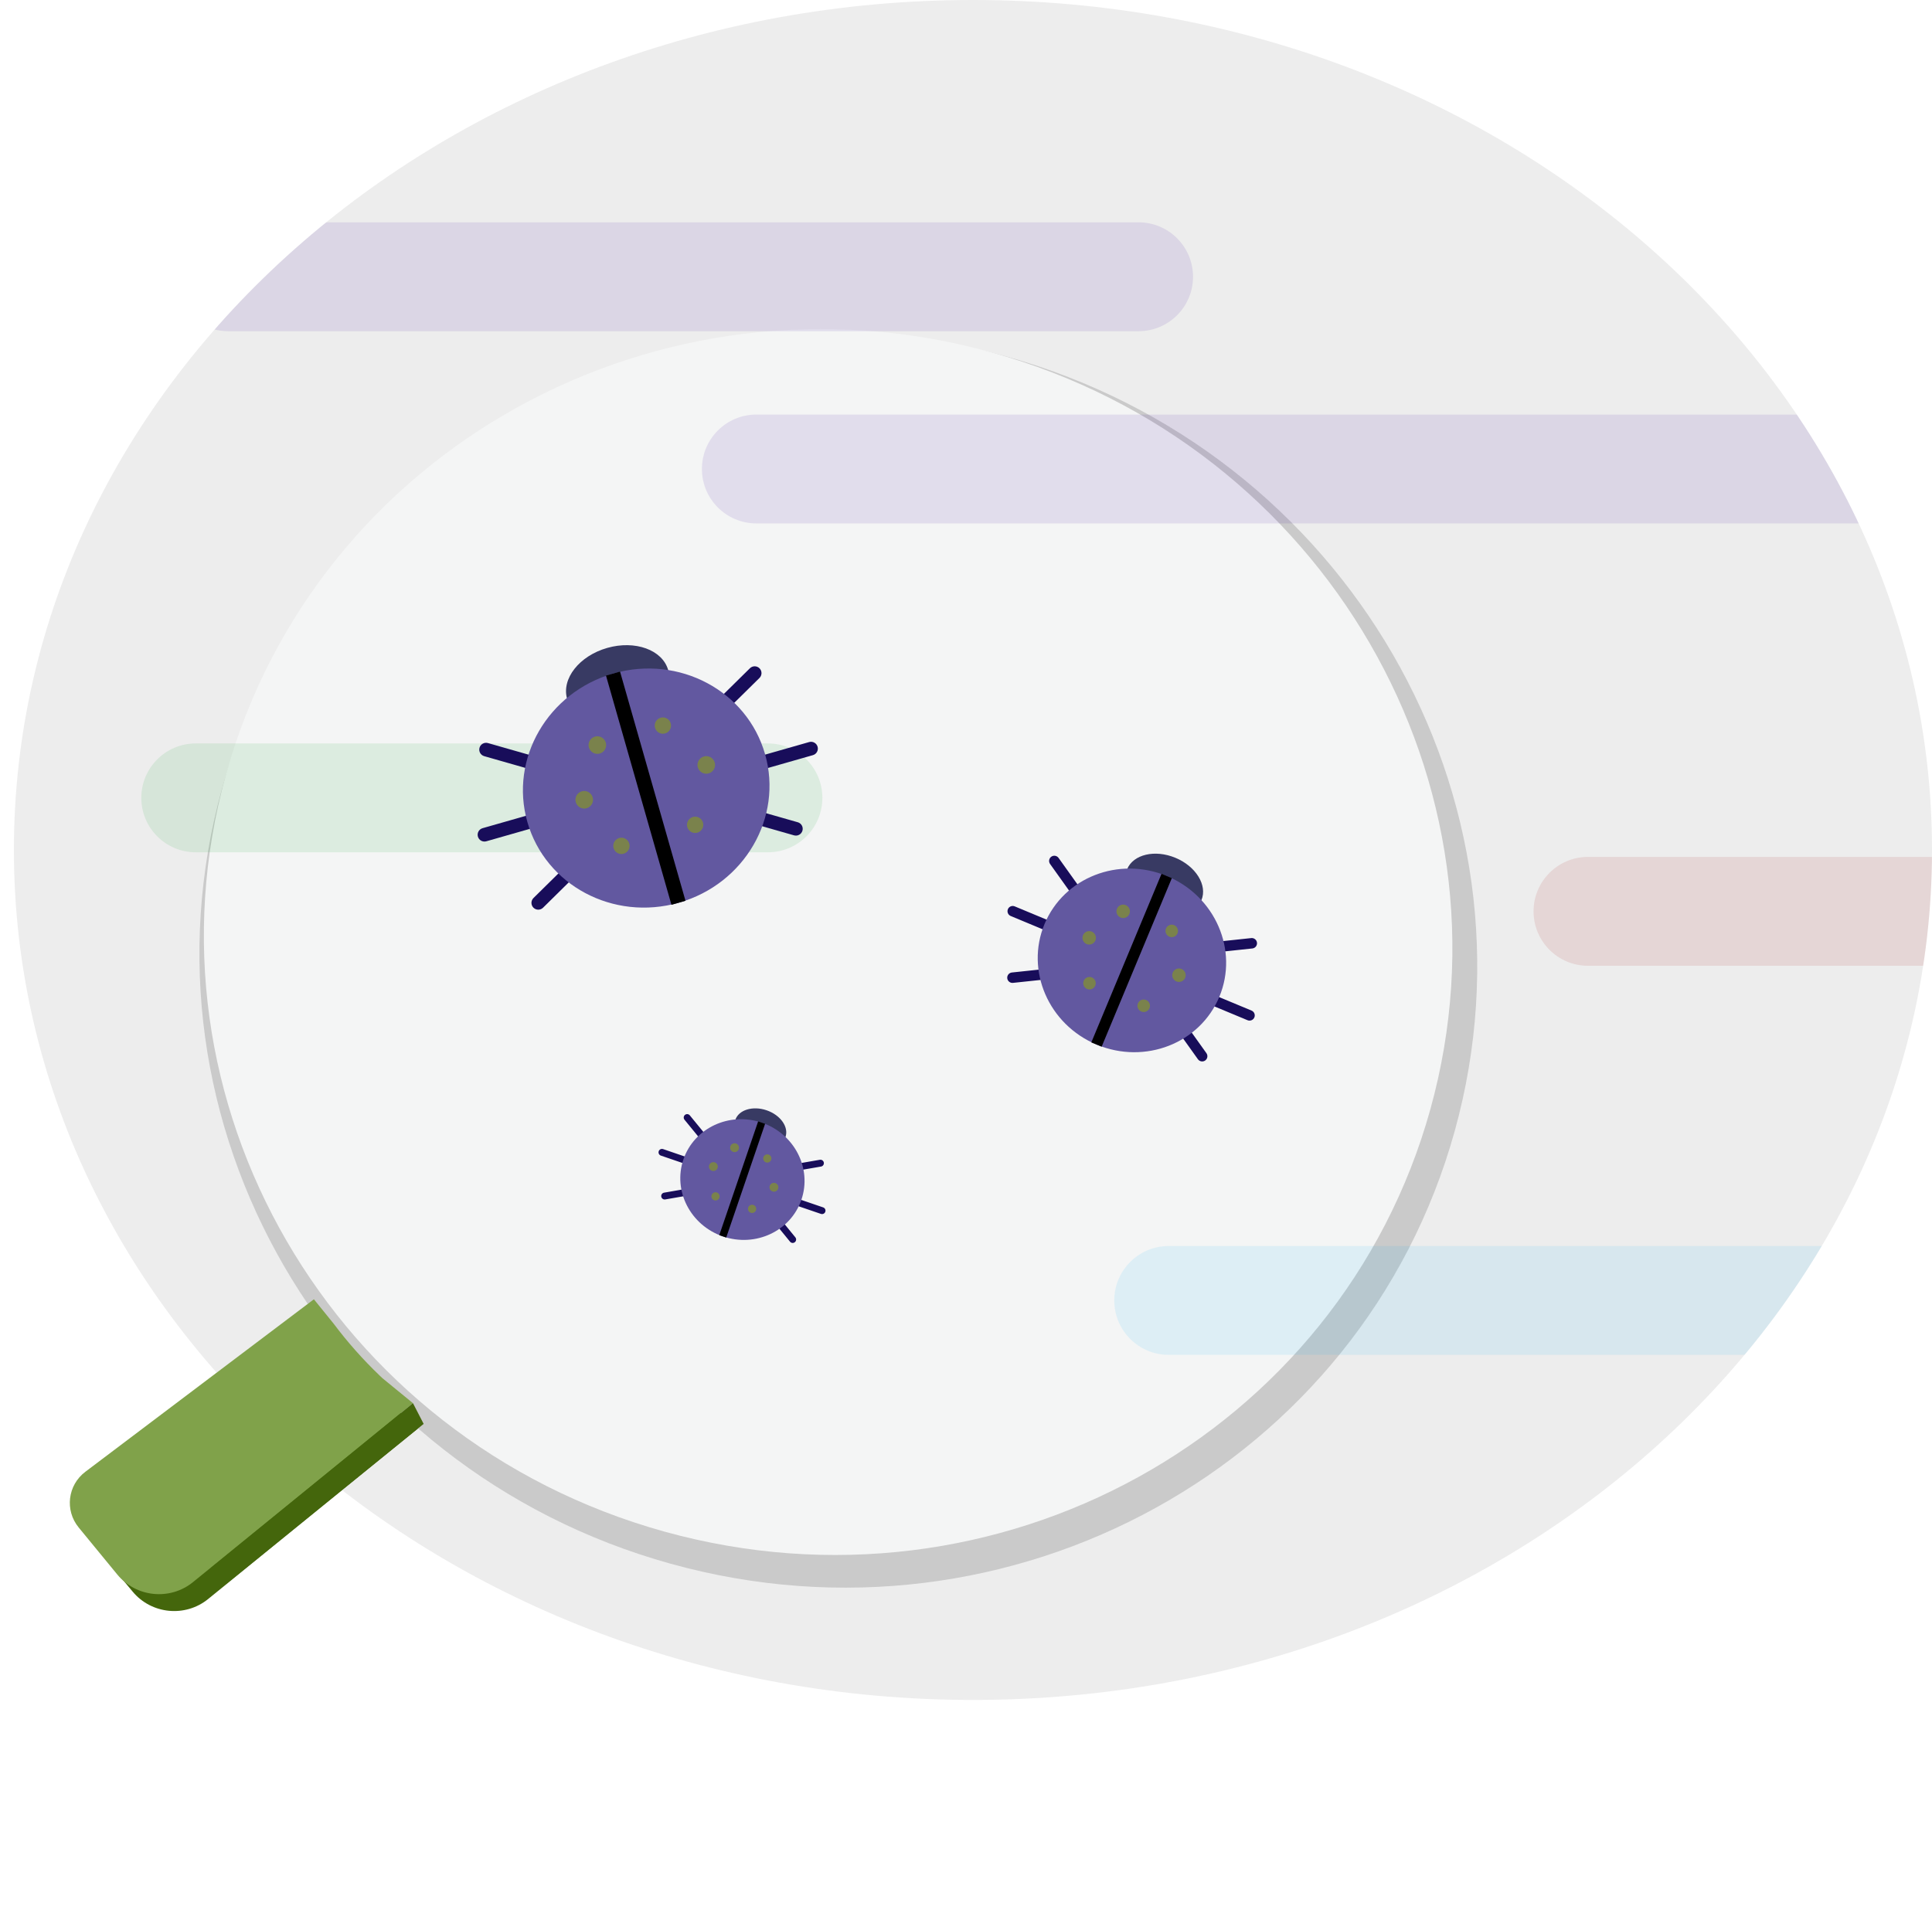
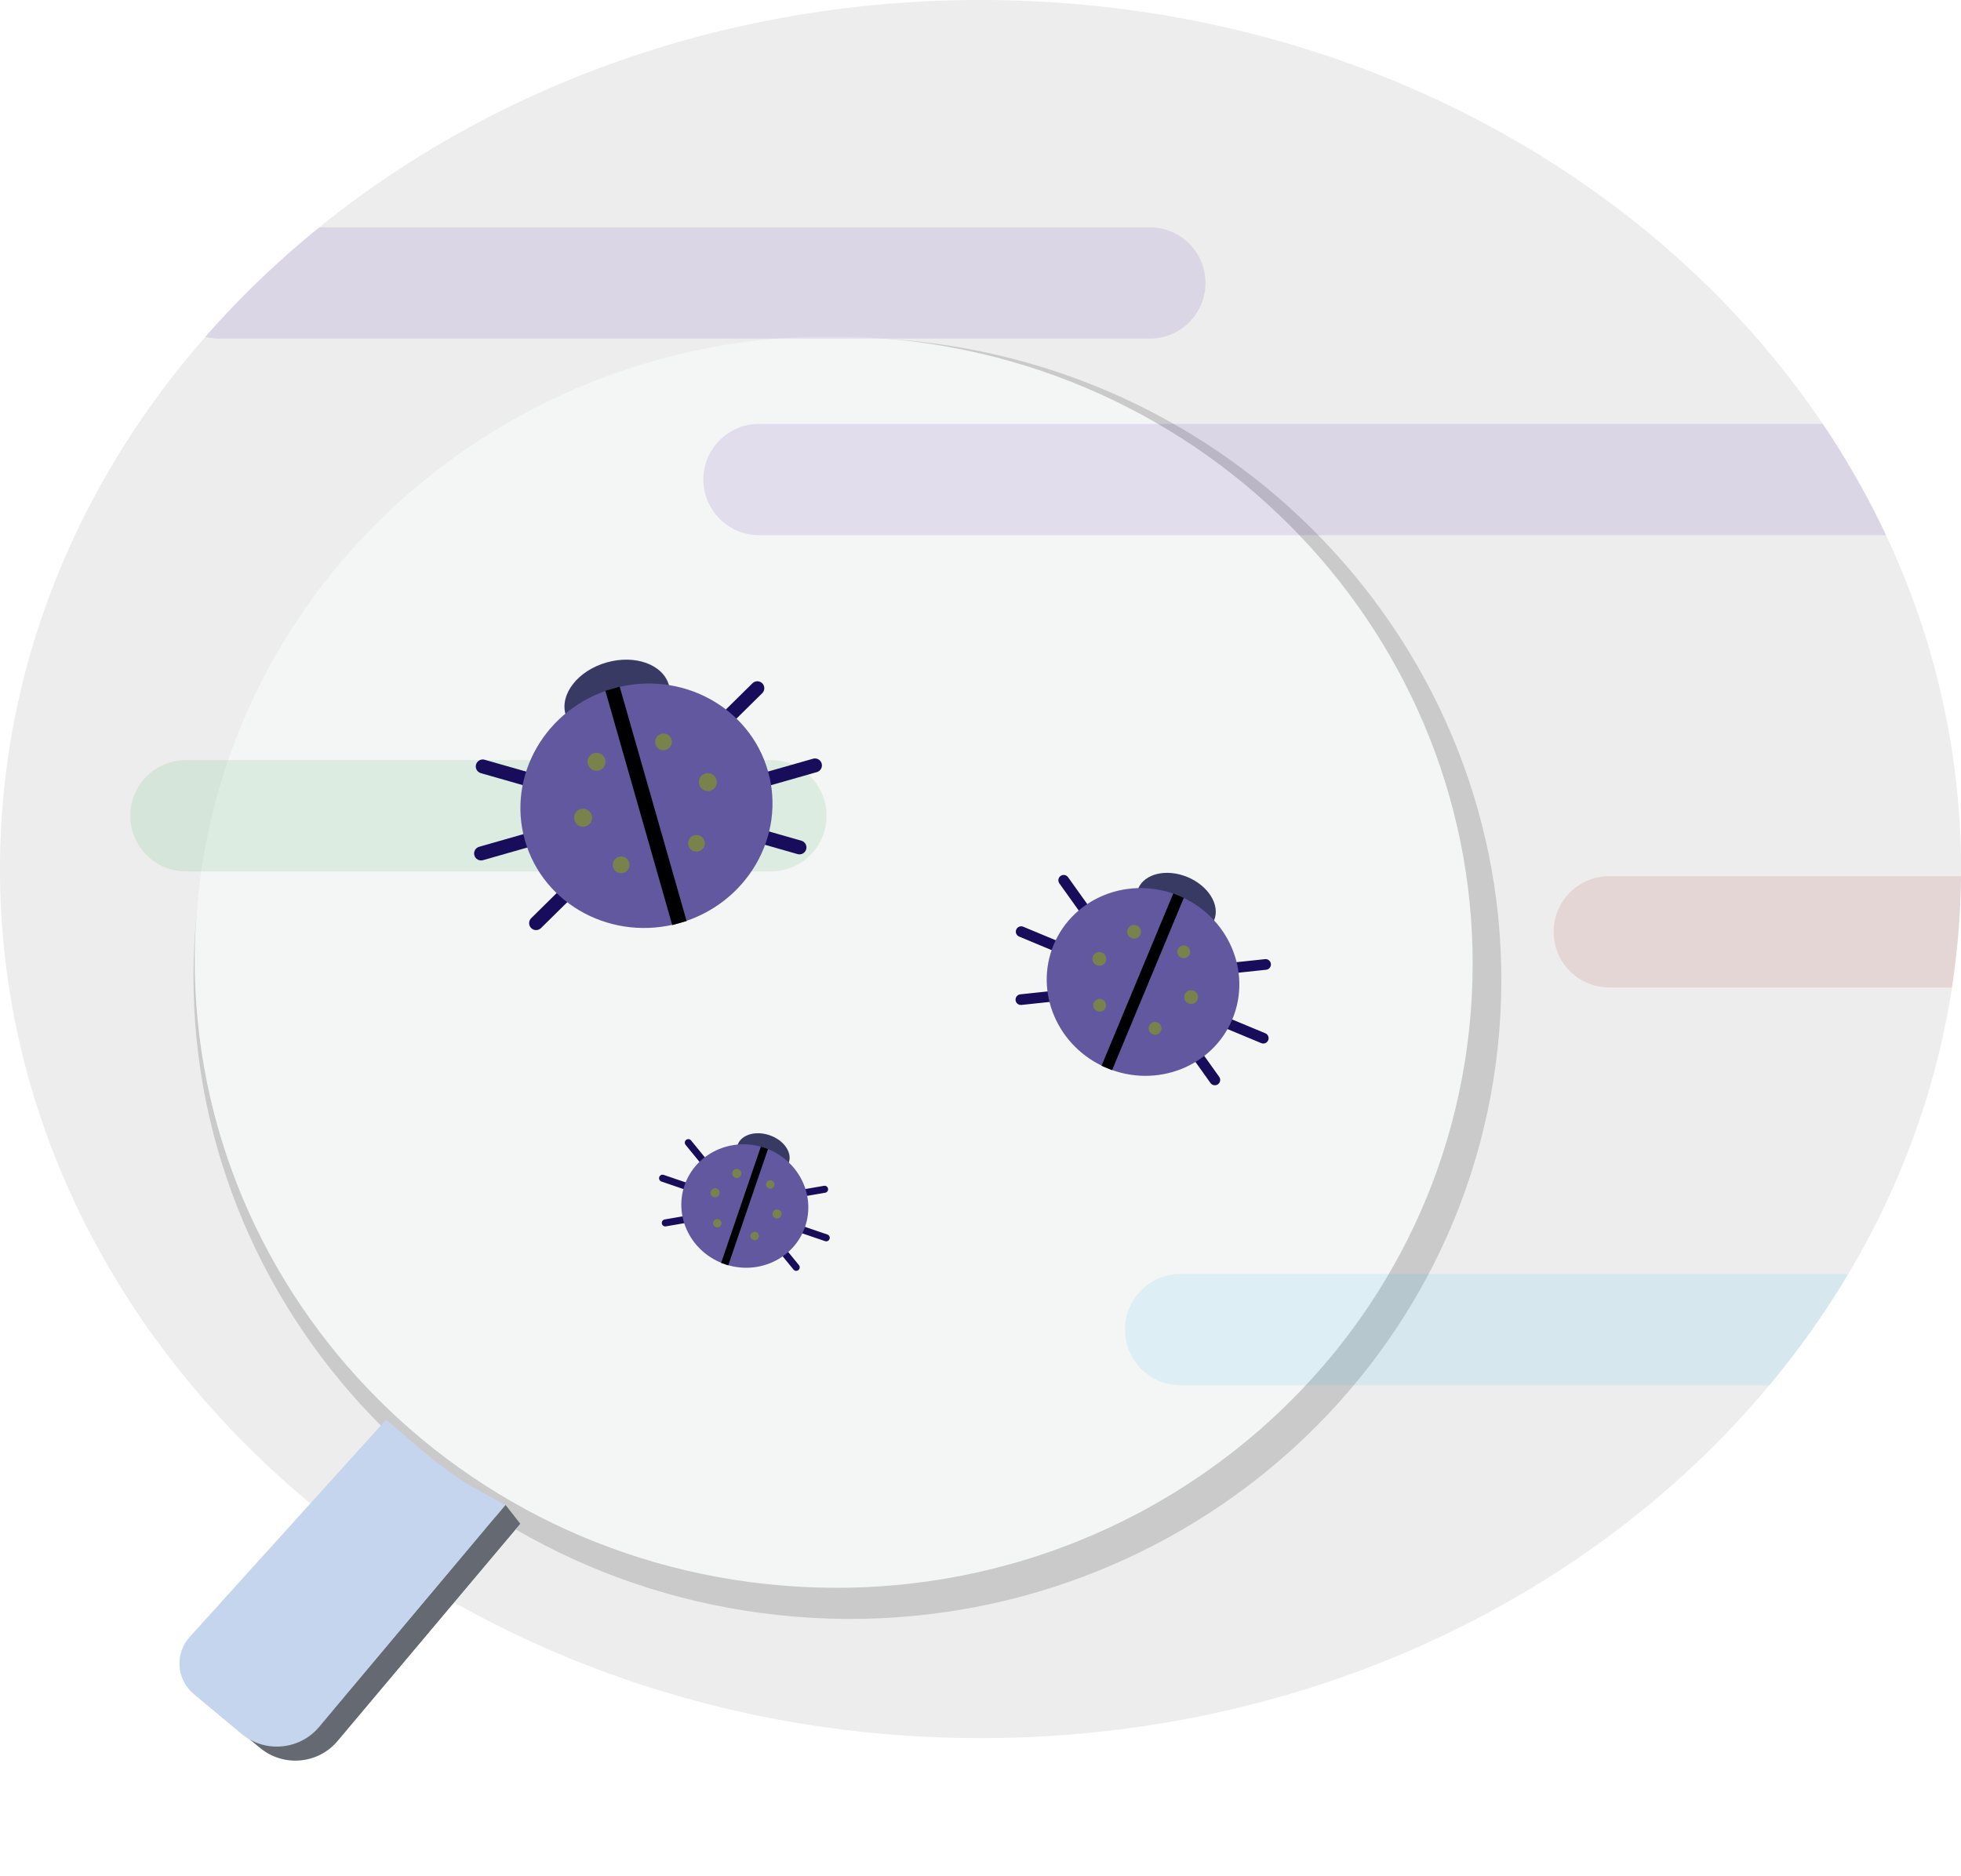
- <svg xmlns="http://www.w3.org/2000/svg" width="834" height="833" viewBox="0 0 834 833" fill="none">
-   <ellipse cx="420" cy="367" rx="414" ry="367" fill="#EDEDED" />
-   <path d="M143.68 560.4L186.52 611.817L89.853 690.419C79.998 698.433 65.417 697.018 57.285 687.259L40.05 666.574C34.04 659.361 35.073 648.711 42.358 642.788L143.68 560.4Z" fill="#44660C" />
-   <ellipse cx="361.885" cy="414.532" rx="276.137" ry="270.516" transform="rotate(15.5121 361.885 414.532)" fill="#CACACA" />
-   <ellipse cx="357.483" cy="406.747" rx="269.813" ry="264.192" transform="rotate(15.5121 357.483 406.747)" fill="#F4F5F5" />
-   <path d="M135.5 561L144 571.5V571.5C149.99 579.487 156.629 586.978 163.851 593.899L165 595L178.27 605.862L83.306 683.127C73.4 691.187 58.728 689.709 50.625 679.837L33.975 659.548C27.897 652.142 29.195 641.254 36.843 635.48L135.5 561Z" fill="#80A24A" />
-   <path d="M182.882 614.806L178.27 605.862L91 677L97.5 684L182.882 614.806Z" fill="#44660C" />
-   <mask id="mask0_2_104" style="mask-type:alpha" maskUnits="userSpaceOnUse" x="6" y="0" width="828" height="734">
-     <ellipse cx="420" cy="367" rx="414" ry="367" fill="#D9D9D9" />
+ <svg xmlns="http://www.w3.org/2000/svg" width="828" height="792" viewBox="0 0 828 792" fill="none">
+   <ellipse cx="414" cy="367" rx="414" ry="367" fill="#EDEDED" />
+   <path d="M170.938 597.406L222.685 639.846L142.531 735.229C134.359 744.954 119.772 746.307 109.95 738.252L89.131 721.178C81.871 715.224 80.883 704.571 86.923 697.383L170.938 597.406Z" fill="#656A72" />
+   <ellipse cx="357.809" cy="413.095" rx="276.137" ry="270.516" transform="rotate(4.66953 357.809 413.095)" fill="#CACACA" />
+   <ellipse cx="352.021" cy="406.277" rx="269.813" ry="264.192" transform="rotate(4.66953 352.021 406.277)" fill="#F4F5F5" />
+   <path d="M163.017 599.534L173.341 608.247C180.726 614.964 188.656 621.073 197.05 626.512L198.386 627.377L213.462 635.549L134.729 729.298C126.516 739.078 111.827 740.387 102.012 732.215L81.842 715.42C74.48 709.29 73.707 698.352 80.132 691.243L163.017 599.534Z" fill="#C5D5ED" />
+   <path d="M219.675 643.466L213.462 635.549L141.133 721.834L148.833 727.486L219.675 643.466Z" fill="#656A72" />
+   <mask id="mask0_2_104" style="mask-type:alpha" maskUnits="userSpaceOnUse" x="0" y="0" width="828" height="734">
+     <ellipse cx="414" cy="367" rx="414" ry="367" fill="#D9D9D9" />
  </mask>
  <g mask="url(#mask0_2_104)">
-     <rect x="75" y="96" width="440" height="47" rx="23.5" fill="#370997" fill-opacity="0.1" />
-     <rect x="303" y="179" width="556" height="47" rx="23.5" fill="#370997" fill-opacity="0.1" />
-     <rect x="61" y="321" width="294" height="47" rx="23.5" fill="#099720" fill-opacity="0.1" />
-     <rect x="662" y="370" width="343" height="47" rx="23.5" fill="#970909" fill-opacity="0.1" />
-     <rect x="481" y="538" width="343" height="47" rx="23.5" fill="#0BACF1" fill-opacity="0.1" />
+     <rect x="69" y="96" width="440" height="47" rx="23.5" fill="#370997" fill-opacity="0.1" />
+     <rect x="297" y="179" width="556" height="47" rx="23.5" fill="#370997" fill-opacity="0.1" />
+     <rect x="55" y="321" width="294" height="47" rx="23.5" fill="#099720" fill-opacity="0.1" />
+     <rect x="656" y="370" width="343" height="47" rx="23.5" fill="#970909" fill-opacity="0.1" />
+     <rect x="475" y="538" width="343" height="47" rx="23.5" fill="#0BACF1" fill-opacity="0.1" />
  </g>
-   <rect x="207.806" y="320.031" width="26.046" height="5.881" rx="2.941" transform="rotate(15.9401 207.806 320.031)" fill="#180D5A" />
-   <rect x="205.492" y="358.401" width="26.046" height="5.881" rx="2.941" transform="rotate(-15.9341 205.492 358.401)" fill="#180D5A" />
-   <rect x="327.084" y="326.745" width="26.046" height="5.881" rx="2.941" transform="rotate(-15.9341 327.084 326.745)" fill="#180D5A" />
-   <rect x="322.161" y="348.684" width="26.046" height="5.881" rx="2.941" transform="rotate(15.9401 322.161 348.684)" fill="#180D5A" />
-   <rect x="228.197" y="389.811" width="26.046" height="5.881" rx="2.941" transform="rotate(-44.6064 228.197 389.811)" fill="#180D5A" />
-   <rect x="307.266" y="304.768" width="26.046" height="5.881" rx="2.941" transform="rotate(-44.6064 307.266 304.768)" fill="#180D5A" />
-   <ellipse cx="266.615" cy="295.514" rx="22.686" ry="16.384" transform="rotate(-15.9341 266.615 295.514)" fill="#383A63" />
-   <ellipse cx="278.955" cy="340.267" rx="53.353" ry="51.462" transform="rotate(-15.9341 278.955 340.267)" fill="#6258A0" />
-   <rect x="261.595" y="291.705" width="6.302" height="102.925" transform="rotate(-15.9341 261.595 291.705)" fill="black" />
-   <circle cx="257.866" cy="321.706" r="3.798" transform="rotate(-29.7183 257.866 321.706)" fill="#7A824C" />
-   <circle cx="286.152" cy="313.289" r="3.526" transform="rotate(-29.7183 286.152 313.289)" fill="#7A824C" />
-   <circle cx="268.257" cy="365.225" r="3.526" transform="rotate(-29.7183 268.257 365.225)" fill="#7A824C" />
-   <circle cx="300.079" cy="356.14" r="3.526" transform="rotate(-29.7183 300.079 356.14)" fill="#7A824C" />
-   <circle cx="252.198" cy="345.327" r="3.798" transform="rotate(-29.7183 252.198 345.327)" fill="#7A824C" />
-   <circle cx="304.886" cy="330.285" r="3.798" transform="rotate(-29.7183 304.886 330.285)" fill="#7A824C" />
-   <rect x="296.84" y="480.447" width="13.138" height="2.967" rx="1.483" transform="rotate(50.7356 296.84 480.447)" fill="#180D5A" />
-   <rect x="284.837" y="495.674" width="13.138" height="2.967" rx="1.483" transform="rotate(18.8614 284.837 495.674)" fill="#180D5A" />
-   <rect x="344.313" y="517.56" width="13.138" height="2.967" rx="1.483" transform="rotate(18.8614 344.313 517.56)" fill="#180D5A" />
-   <rect x="335.958" y="525.23" width="13.138" height="2.967" rx="1.483" transform="rotate(50.7356 335.958 525.23)" fill="#180D5A" />
-   <rect x="285.2" y="515.22" width="13.138" height="2.967" rx="1.483" transform="rotate(-9.81088 285.2 515.22)" fill="#180D5A" />
-   <rect x="342.43" y="502.753" width="13.138" height="2.967" rx="1.483" transform="rotate(-9.81088 342.43 502.753)" fill="#180D5A" />
-   <ellipse cx="328.255" cy="487.219" rx="11.443" ry="8.264" transform="rotate(18.8614 328.255 487.219)" fill="#383A63" />
-   <ellipse cx="320.485" cy="509.308" rx="26.911" ry="25.957" transform="rotate(18.8614 320.485 509.308)" fill="#6258A0" />
-   <rect x="327.273" y="484.196" width="3.178" height="51.915" transform="rotate(18.8614 327.273 484.196)" fill="black" />
-   <circle cx="317.093" cy="495.55" r="1.915" transform="rotate(5.07725 317.093 495.55)" fill="#7A824C" />
-   <circle cx="331.231" cy="500.205" r="1.779" transform="rotate(5.07725 331.231 500.205)" fill="#7A824C" />
-   <circle cx="308.87" cy="516.567" r="1.779" transform="rotate(5.07725 308.87 516.567)" fill="#7A824C" />
-   <circle cx="324.666" cy="521.963" r="1.779" transform="rotate(5.07725 324.666 521.963)" fill="#7A824C" />
-   <circle cx="307.946" cy="503.702" r="1.915" transform="rotate(5.07725 307.946 503.702)" fill="#7A824C" />
-   <circle cx="334.099" cy="512.637" r="1.915" transform="rotate(5.07725 334.099 512.637)" fill="#7A824C" />
-   <rect x="455.653" y="368.598" width="19.953" height="4.505" rx="2.253" transform="rotate(54.4753 455.653 368.598)" fill="#180D5A" />
-   <rect x="435.954" y="390.485" width="19.953" height="4.505" rx="2.253" transform="rotate(22.6011 435.954 390.485)" fill="#180D5A" />
-   <rect x="523.922" y="429.545" width="19.953" height="4.505" rx="2.253" transform="rotate(22.6011 523.922 429.545)" fill="#180D5A" />
-   <rect x="510.501" y="440.341" width="19.953" height="4.505" rx="2.253" transform="rotate(54.4753 510.501 440.341)" fill="#180D5A" />
-   <rect x="434.569" y="420.142" width="19.953" height="4.505" rx="2.253" transform="rotate(-6.07121 434.569 420.142)" fill="#180D5A" />
-   <rect x="522.534" y="406.918" width="19.953" height="4.505" rx="2.253" transform="rotate(-6.07121 522.534 406.918)" fill="#180D5A" />
-   <ellipse cx="502.592" cy="381.973" rx="17.378" ry="12.551" transform="rotate(22.6011 502.592 381.973)" fill="#383A63" />
-   <ellipse cx="488.629" cy="414.678" rx="40.87" ry="39.422" transform="rotate(22.6011 488.629 414.678)" fill="#6258A0" />
-   <rect x="501.402" y="377.294" width="4.827" height="78.845" transform="rotate(22.6011 501.402 377.294)" fill="black" />
-   <circle cx="484.85" cy="393.491" r="2.909" transform="rotate(8.81691 484.85 393.491)" fill="#7A824C" />
-   <circle cx="505.816" cy="401.947" r="2.701" transform="rotate(8.81691 505.816 401.947)" fill="#7A824C" />
-   <circle cx="470.307" cy="424.528" r="2.701" transform="rotate(8.81691 470.307 424.528)" fill="#7A824C" />
-   <circle cx="493.711" cy="434.271" r="2.701" transform="rotate(8.81691 493.711 434.271)" fill="#7A824C" />
-   <circle cx="470.18" cy="404.941" r="2.909" transform="rotate(8.81691 470.18 404.941)" fill="#7A824C" />
-   <circle cx="508.931" cy="421.072" r="2.909" transform="rotate(8.81691 508.931 421.072)" fill="#7A824C" />
+   <rect x="201.806" y="320.031" width="26.046" height="5.881" rx="2.941" transform="rotate(15.9401 201.806 320.031)" fill="#180D5A" />
+   <rect x="199.492" y="358.401" width="26.046" height="5.881" rx="2.941" transform="rotate(-15.9341 199.492 358.401)" fill="#180D5A" />
+   <rect x="321.084" y="326.745" width="26.046" height="5.881" rx="2.941" transform="rotate(-15.9341 321.084 326.745)" fill="#180D5A" />
+   <rect x="316.161" y="348.684" width="26.046" height="5.881" rx="2.941" transform="rotate(15.9401 316.161 348.684)" fill="#180D5A" />
+   <rect x="222.197" y="389.811" width="26.046" height="5.881" rx="2.941" transform="rotate(-44.6064 222.197 389.811)" fill="#180D5A" />
+   <rect x="301.266" y="304.768" width="26.046" height="5.881" rx="2.941" transform="rotate(-44.6064 301.266 304.768)" fill="#180D5A" />
+   <ellipse cx="260.615" cy="295.514" rx="22.686" ry="16.384" transform="rotate(-15.9341 260.615 295.514)" fill="#383A63" />
+   <ellipse cx="272.955" cy="340.267" rx="53.353" ry="51.462" transform="rotate(-15.9341 272.955 340.267)" fill="#6258A0" />
+   <rect x="255.595" y="291.705" width="6.302" height="102.925" transform="rotate(-15.9341 255.595 291.705)" fill="black" />
+   <circle cx="251.866" cy="321.706" r="3.798" transform="rotate(-29.7183 251.866 321.706)" fill="#7A824C" />
+   <circle cx="280.152" cy="313.289" r="3.526" transform="rotate(-29.7183 280.152 313.289)" fill="#7A824C" />
+   <circle cx="262.257" cy="365.225" r="3.526" transform="rotate(-29.7183 262.257 365.225)" fill="#7A824C" />
+   <circle cx="294.079" cy="356.14" r="3.526" transform="rotate(-29.7183 294.079 356.14)" fill="#7A824C" />
+   <circle cx="246.198" cy="345.327" r="3.798" transform="rotate(-29.7183 246.198 345.327)" fill="#7A824C" />
+   <circle cx="298.886" cy="330.285" r="3.798" transform="rotate(-29.7183 298.886 330.285)" fill="#7A824C" />
+   <rect x="290.84" y="480.447" width="13.138" height="2.967" rx="1.483" transform="rotate(50.7356 290.84 480.447)" fill="#180D5A" />
+   <rect x="278.837" y="495.674" width="13.138" height="2.967" rx="1.483" transform="rotate(18.8614 278.837 495.674)" fill="#180D5A" />
+   <rect x="338.313" y="517.56" width="13.138" height="2.967" rx="1.483" transform="rotate(18.8614 338.313 517.56)" fill="#180D5A" />
+   <rect x="329.958" y="525.23" width="13.138" height="2.967" rx="1.483" transform="rotate(50.7356 329.958 525.23)" fill="#180D5A" />
+   <rect x="279.2" y="515.22" width="13.138" height="2.967" rx="1.483" transform="rotate(-9.81088 279.2 515.22)" fill="#180D5A" />
+   <rect x="336.43" y="502.753" width="13.138" height="2.967" rx="1.483" transform="rotate(-9.81088 336.43 502.753)" fill="#180D5A" />
+   <ellipse cx="322.255" cy="487.219" rx="11.443" ry="8.264" transform="rotate(18.8614 322.255 487.219)" fill="#383A63" />
+   <ellipse cx="314.485" cy="509.308" rx="26.911" ry="25.957" transform="rotate(18.8614 314.485 509.308)" fill="#6258A0" />
+   <rect x="321.273" y="484.196" width="3.178" height="51.915" transform="rotate(18.8614 321.273 484.196)" fill="black" />
+   <circle cx="311.093" cy="495.55" r="1.915" transform="rotate(5.07725 311.093 495.55)" fill="#7A824C" />
+   <circle cx="325.231" cy="500.205" r="1.779" transform="rotate(5.07725 325.231 500.205)" fill="#7A824C" />
+   <circle cx="302.87" cy="516.567" r="1.779" transform="rotate(5.07725 302.87 516.567)" fill="#7A824C" />
+   <circle cx="318.666" cy="521.963" r="1.779" transform="rotate(5.07725 318.666 521.963)" fill="#7A824C" />
+   <circle cx="301.946" cy="503.702" r="1.915" transform="rotate(5.07725 301.946 503.702)" fill="#7A824C" />
+   <circle cx="328.099" cy="512.637" r="1.915" transform="rotate(5.07725 328.099 512.637)" fill="#7A824C" />
+   <rect x="449.653" y="368.598" width="19.953" height="4.505" rx="2.253" transform="rotate(54.4753 449.653 368.598)" fill="#180D5A" />
+   <rect x="429.954" y="390.485" width="19.953" height="4.505" rx="2.253" transform="rotate(22.6011 429.954 390.485)" fill="#180D5A" />
+   <rect x="517.922" y="429.545" width="19.953" height="4.505" rx="2.253" transform="rotate(22.6011 517.922 429.545)" fill="#180D5A" />
+   <rect x="504.501" y="440.341" width="19.953" height="4.505" rx="2.253" transform="rotate(54.4753 504.501 440.341)" fill="#180D5A" />
+   <rect x="428.569" y="420.142" width="19.953" height="4.505" rx="2.253" transform="rotate(-6.07121 428.569 420.142)" fill="#180D5A" />
+   <rect x="516.534" y="406.918" width="19.953" height="4.505" rx="2.253" transform="rotate(-6.07121 516.534 406.918)" fill="#180D5A" />
+   <ellipse cx="496.592" cy="381.973" rx="17.378" ry="12.551" transform="rotate(22.6011 496.592 381.973)" fill="#383A63" />
+   <ellipse cx="482.629" cy="414.678" rx="40.87" ry="39.422" transform="rotate(22.6011 482.629 414.678)" fill="#6258A0" />
+   <rect x="495.402" y="377.294" width="4.827" height="78.845" transform="rotate(22.6011 495.402 377.294)" fill="black" />
+   <circle cx="478.85" cy="393.491" r="2.909" transform="rotate(8.81691 478.85 393.491)" fill="#7A824C" />
+   <circle cx="499.816" cy="401.947" r="2.701" transform="rotate(8.81691 499.816 401.947)" fill="#7A824C" />
+   <circle cx="464.307" cy="424.528" r="2.701" transform="rotate(8.81691 464.307 424.528)" fill="#7A824C" />
+   <circle cx="487.711" cy="434.271" r="2.701" transform="rotate(8.81691 487.711 434.271)" fill="#7A824C" />
+   <circle cx="464.18" cy="404.941" r="2.909" transform="rotate(8.81691 464.18 404.941)" fill="#7A824C" />
+   <circle cx="502.931" cy="421.072" r="2.909" transform="rotate(8.81691 502.931 421.072)" fill="#7A824C" />
</svg>
